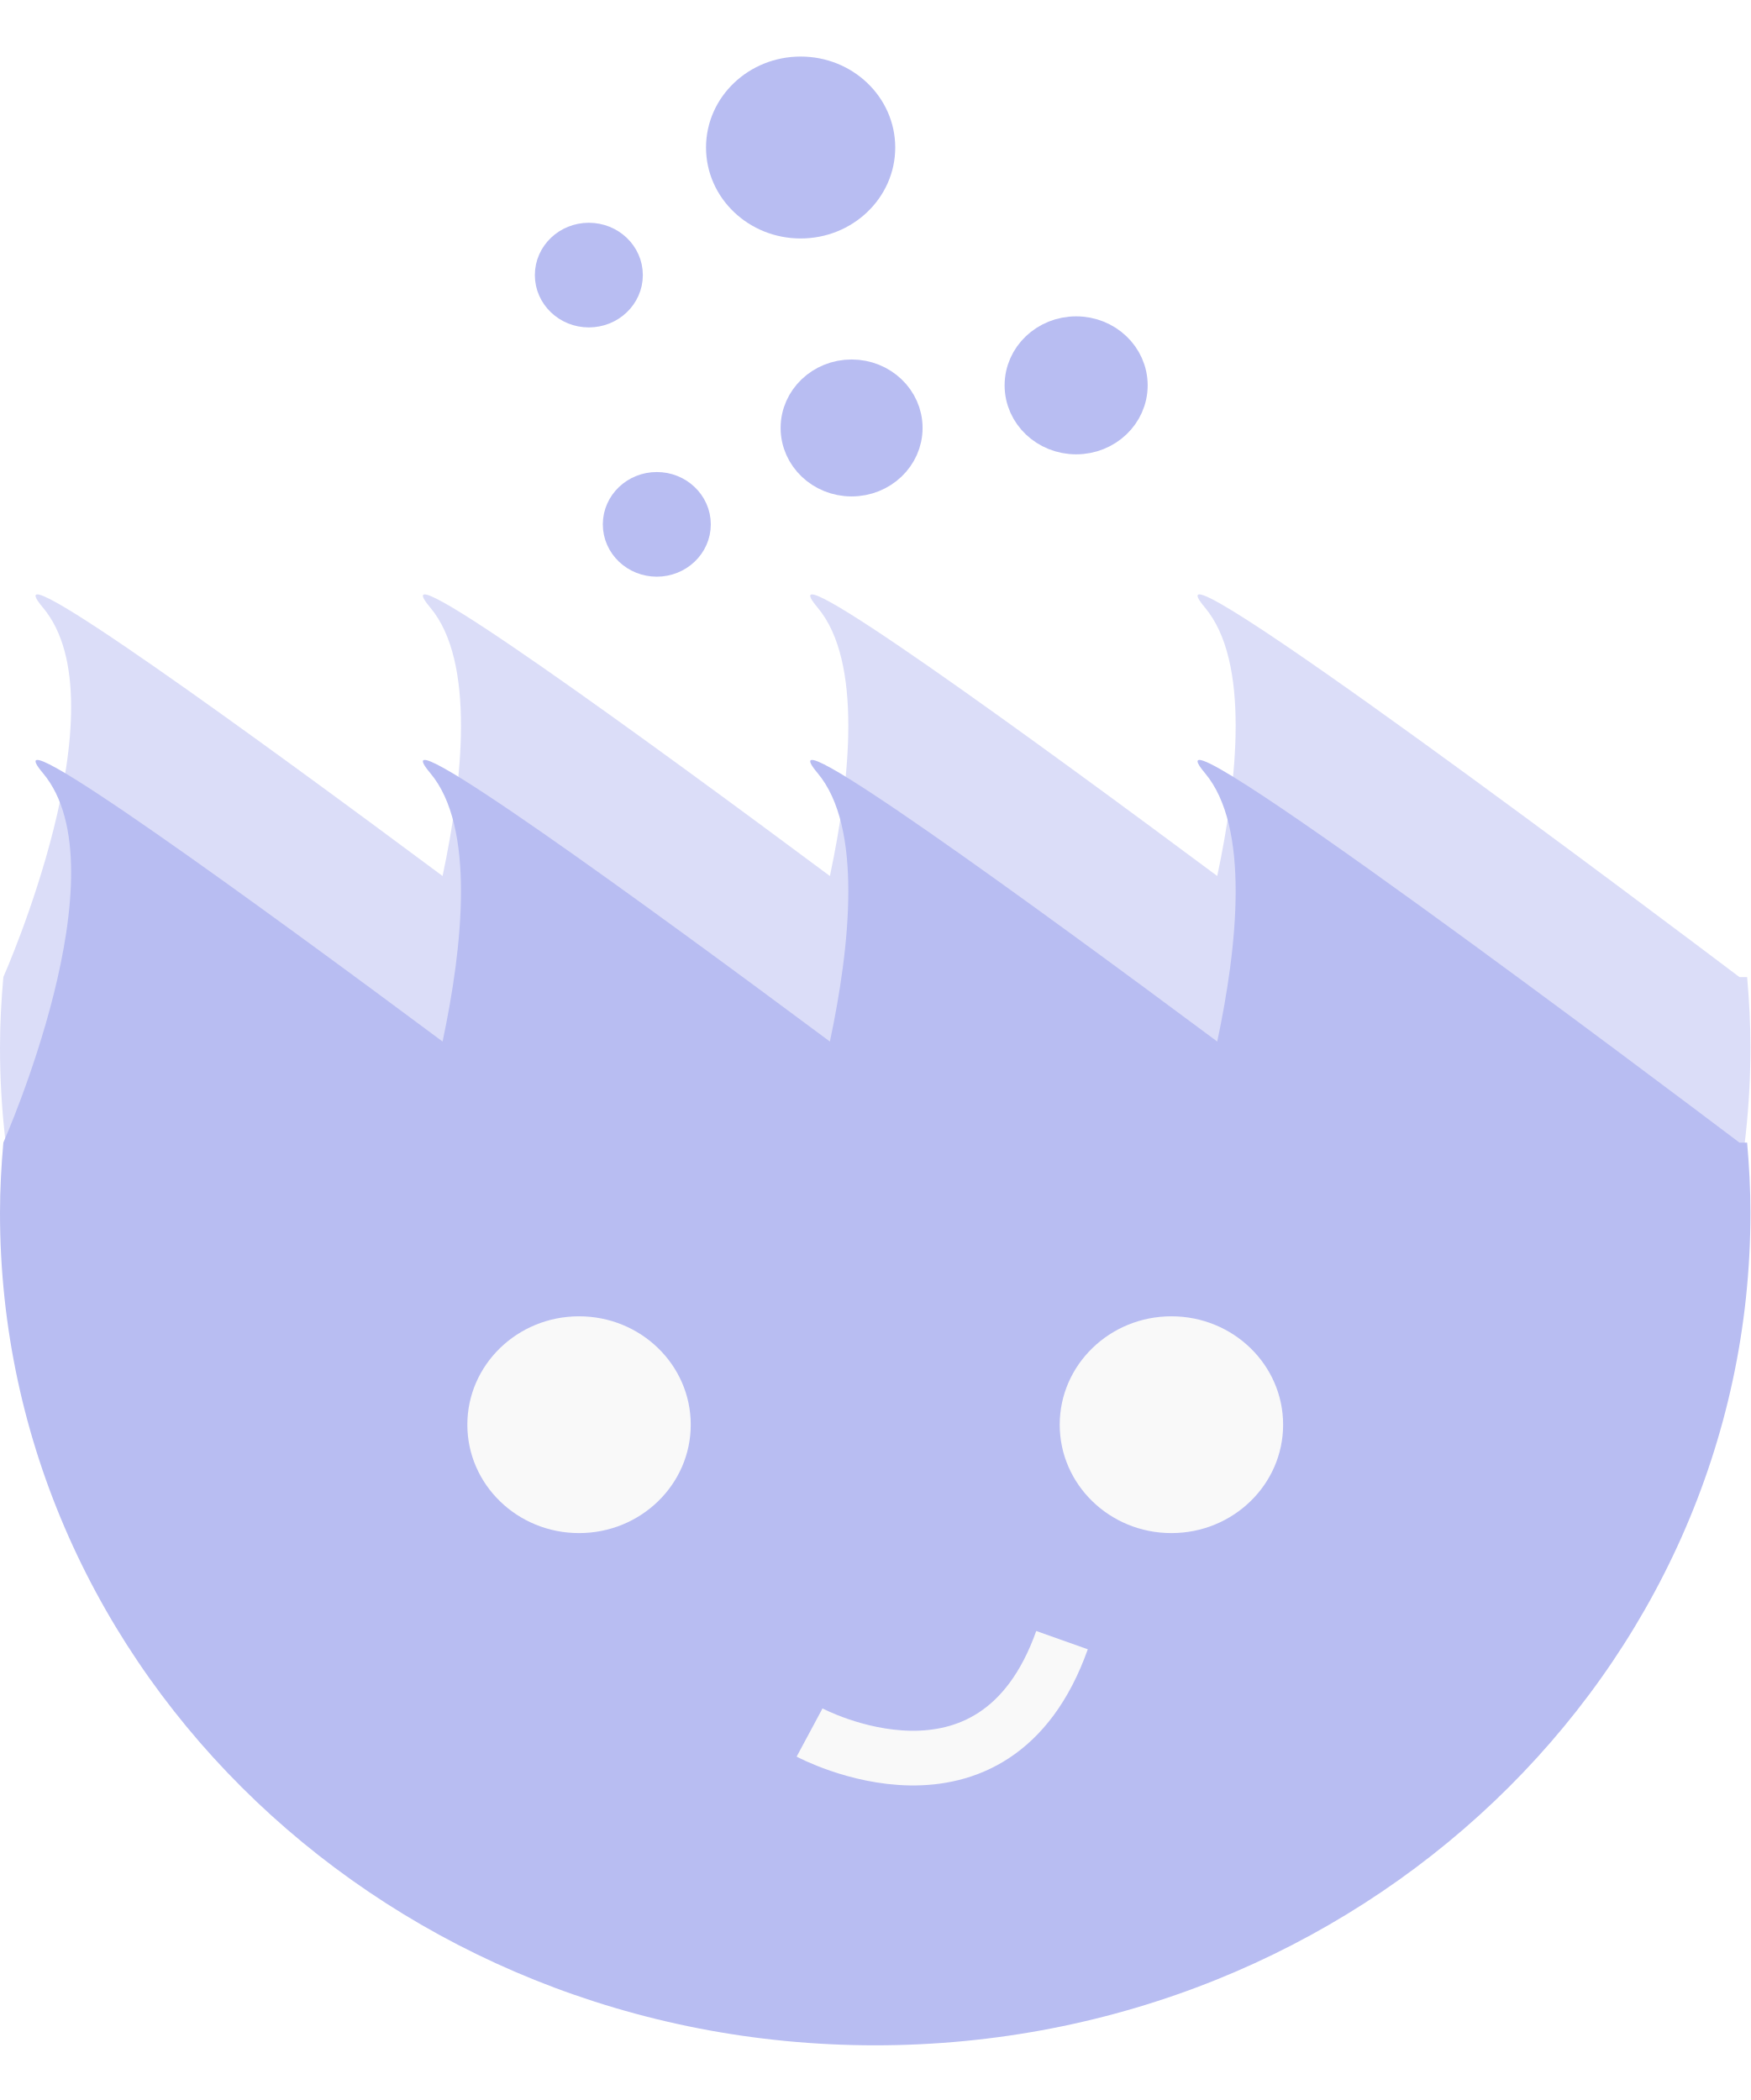
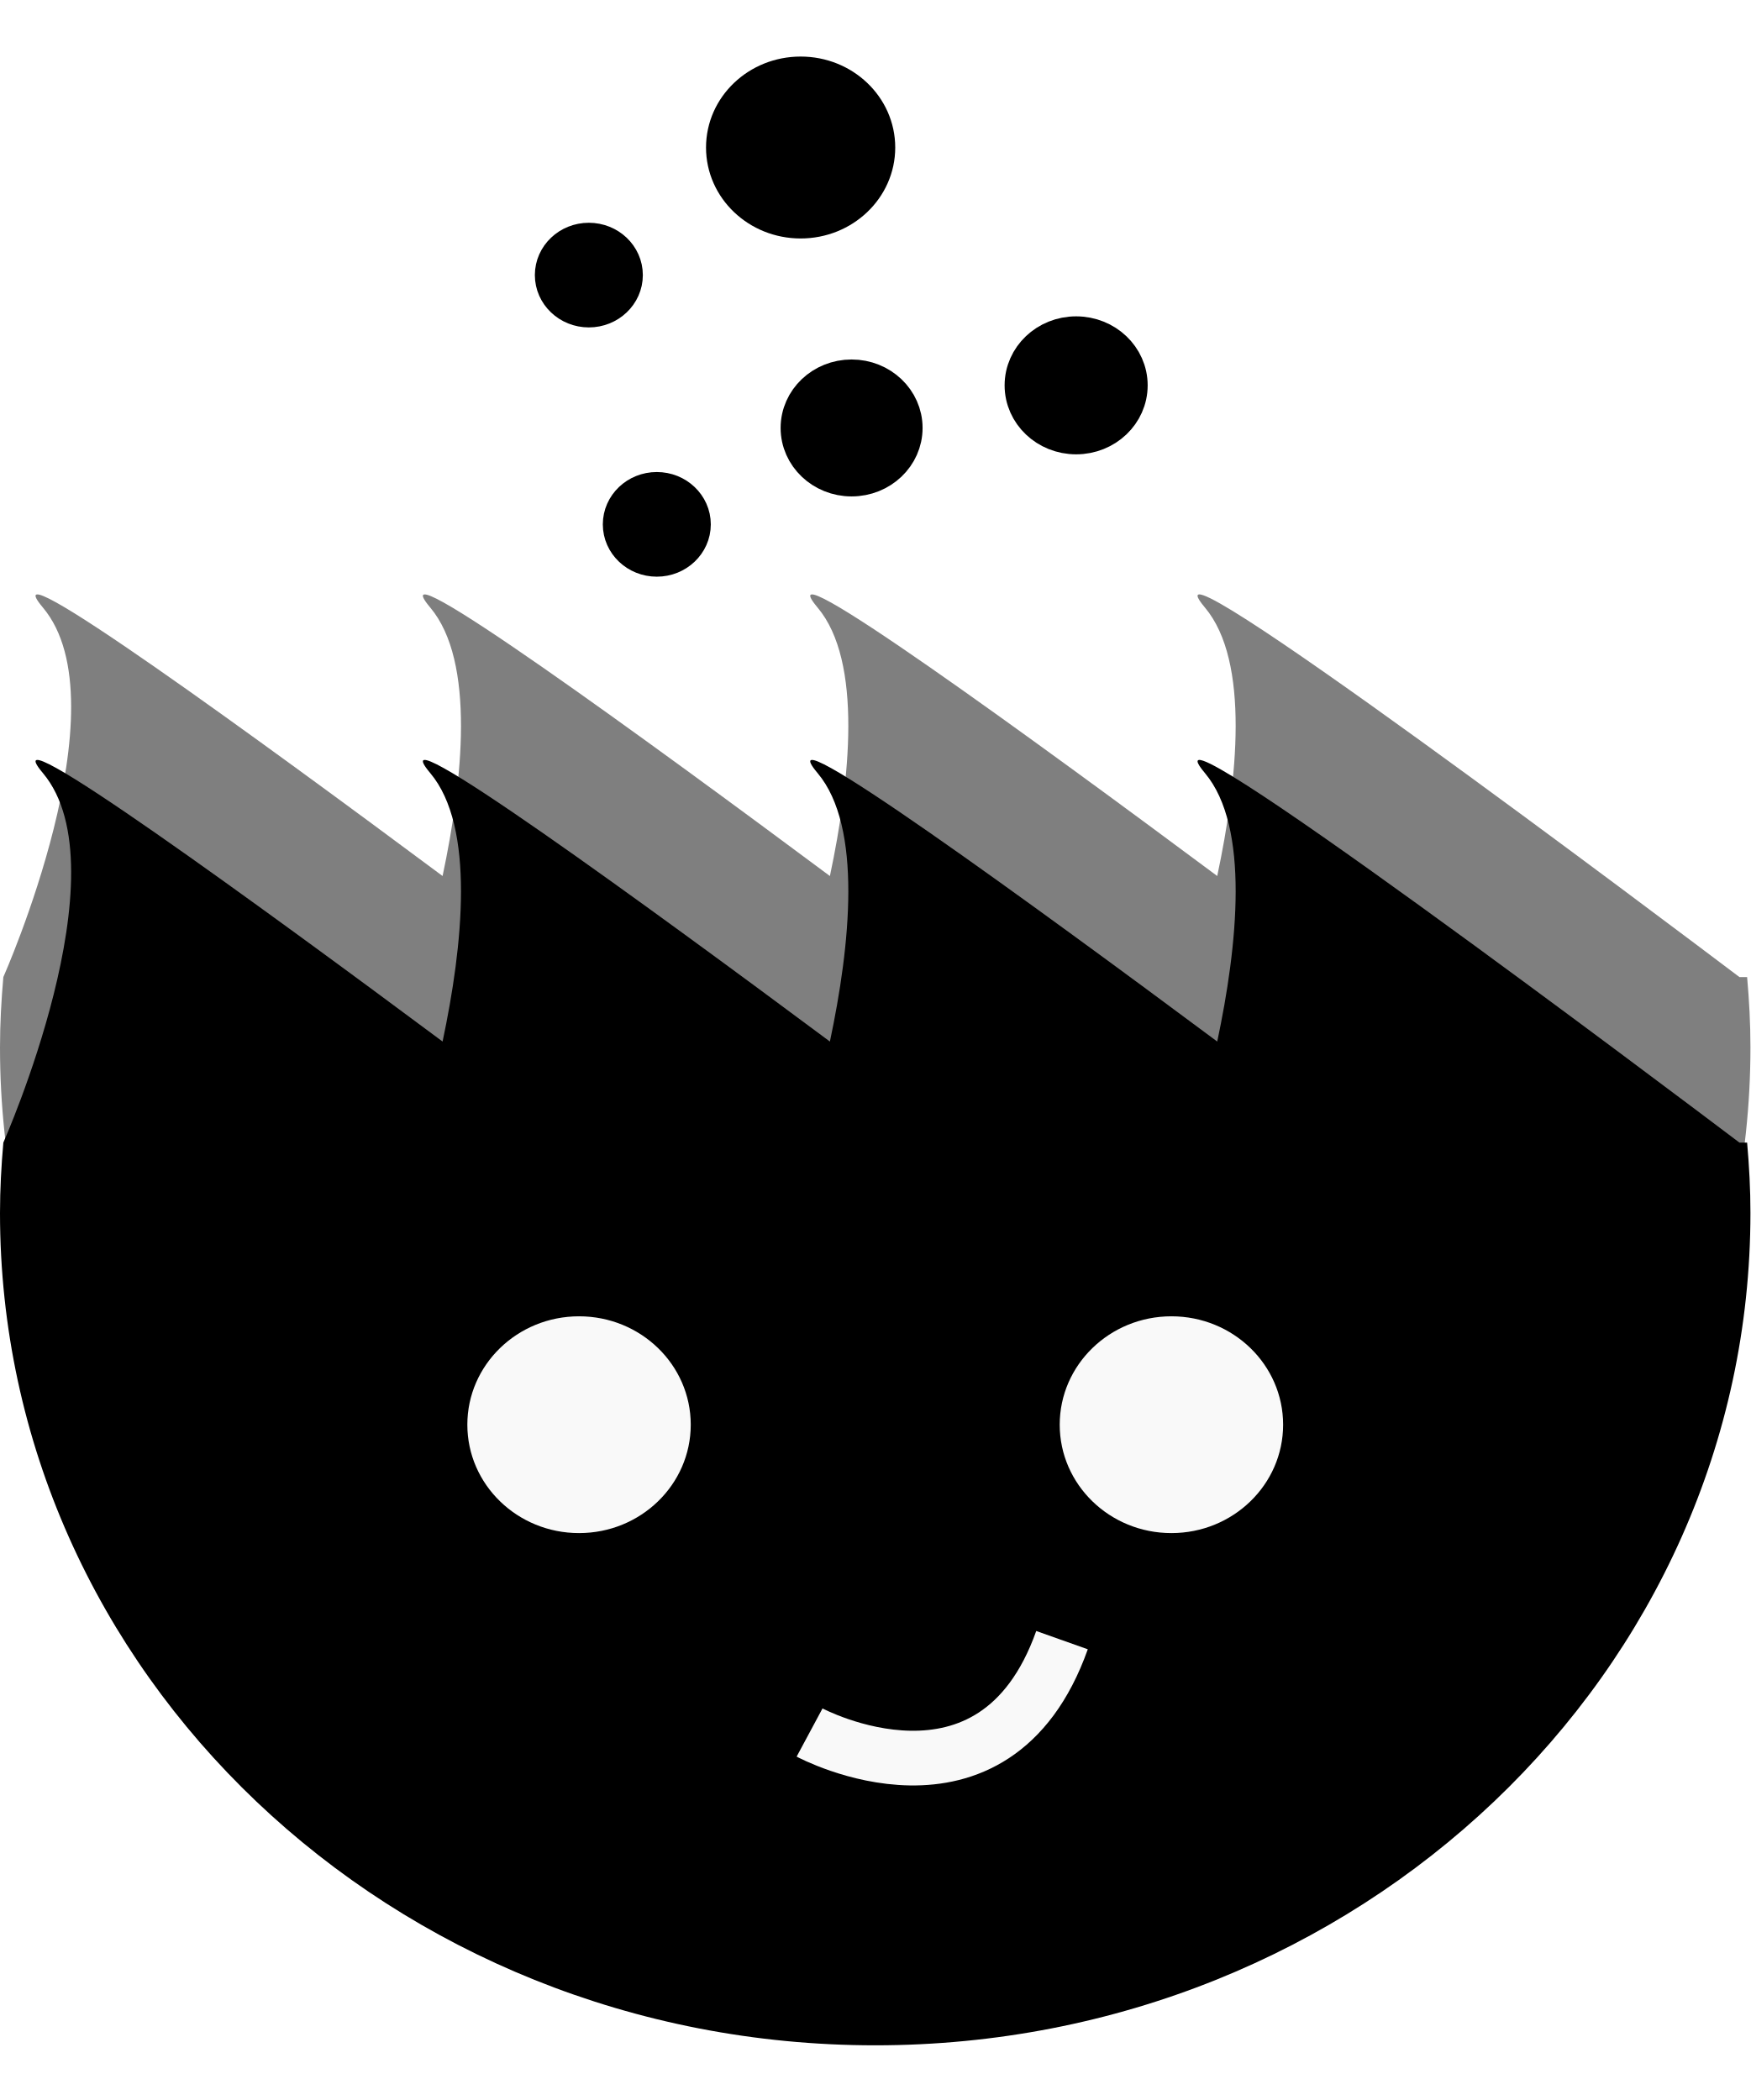
<svg xmlns="http://www.w3.org/2000/svg" width="50" height="60" viewBox="0 0 80 91" fill="none">
-   <path d="M79.848 42.166H79.497C76.64 40.008 51.553 21.093 55.069 25.274C57.138 27.735 56.557 33.183 55.631 37.546C47.486 31.485 34.798 22.221 37.366 25.274C39.436 27.735 38.854 33.183 37.929 37.547C29.785 31.486 17.095 22.221 19.664 25.274C21.733 27.735 21.153 33.183 20.227 37.546C12.082 31.485 -0.607 22.221 1.961 25.274C5.689 29.706 0.153 42.166 0.153 42.166C0.06 43.226 0 44.297 0 45.382C0 66.396 17.908 83.434 40 83.434C62.091 83.434 80 66.397 80 45.382C80.001 44.297 79.942 43.226 79.848 42.166Z" fill="#B8BDF2" fill-opacity="0.5" />
-   <path d="M79.848 49.733H79.497C76.64 47.575 51.553 28.66 55.069 32.841C57.138 35.301 56.557 40.75 55.631 45.113C47.486 39.052 34.798 29.787 37.366 32.841C39.436 35.301 38.854 40.75 37.929 45.114C29.785 39.052 17.095 29.787 19.664 32.841C21.733 35.301 21.153 40.75 20.227 45.113C12.082 39.052 -0.607 29.787 1.961 32.841C5.689 37.273 0.153 49.733 0.153 49.733C0.06 50.793 0 51.864 0 52.948C0 73.963 17.908 91 40 91C62.091 91 80 73.964 80 52.948C80.001 51.864 79.942 50.793 79.848 49.733Z" fill="#B8BDF2" />
+   <path d="M79.848 42.166H79.497C76.64 40.008 51.553 21.093 55.069 25.274C57.138 27.735 56.557 33.183 55.631 37.546C47.486 31.485 34.798 22.221 37.366 25.274C39.436 27.735 38.854 33.183 37.929 37.547C29.785 31.486 17.095 22.221 19.664 25.274C21.733 27.735 21.153 33.183 20.227 37.546C12.082 31.485 -0.607 22.221 1.961 25.274C5.689 29.706 0.153 42.166 0.153 42.166C0.06 43.226 0 44.297 0 45.382C0 66.396 17.908 83.434 40 83.434C62.091 83.434 80 66.397 80 45.382C80.001 44.297 79.942 43.226 79.848 42.166Z" fill="#000" fill-opacity="0.5" />
+   <path d="M79.848 49.733H79.497C76.64 47.575 51.553 28.66 55.069 32.841C57.138 35.301 56.557 40.75 55.631 45.113C47.486 39.052 34.798 29.787 37.366 32.841C39.436 35.301 38.854 40.75 37.929 45.114C29.785 39.052 17.095 29.787 19.664 32.841C21.733 35.301 21.153 40.75 20.227 45.113C12.082 39.052 -0.607 29.787 1.961 32.841C5.689 37.273 0.153 49.733 0.153 49.733C0.06 50.793 0 51.864 0 52.948C0 73.963 17.908 91 40 91C62.091 91 80 73.964 80 52.948C80.001 51.864 79.942 50.793 79.848 49.733Z" fill="#000" />
  <path d="M31.569 62.629C31.569 65.365 29.284 67.584 26.464 67.584C23.645 67.584 21.359 65.366 21.359 62.629C21.359 59.893 23.645 57.674 26.464 57.674C29.283 57.674 31.569 59.892 31.569 62.629Z" fill="#F9F9F9" />
  <path d="M58.642 62.629C58.642 65.365 56.357 67.584 53.537 67.584C50.718 67.584 48.432 65.366 48.432 62.629C48.432 59.893 50.718 57.674 53.537 57.674C56.357 57.674 58.642 59.892 58.642 62.629Z" fill="#F9F9F9" />
  <path d="M37 76.701C37 76.701 45.431 81.226 48.537 72.478" stroke="#F9F9F9" stroke-width="2.5" stroke-miterlimit="10" />
-   <path d="M31.571 21.471C31.571 22.287 30.875 22.948 30.018 22.948C29.16 22.948 28.465 22.287 28.465 21.471C28.465 20.655 29.16 19.993 30.018 19.993C30.875 19.993 31.571 20.655 31.571 21.471Z" fill="#B8BDF2" stroke="#B8BDF2" stroke-width="1.829" stroke-miterlimit="10" />
-   <path d="M41.25 17.063C41.25 18.287 40.207 19.279 38.92 19.279C37.634 19.279 36.591 18.286 36.591 17.063C36.591 15.839 37.634 14.848 38.92 14.848C40.207 14.848 41.25 15.84 41.25 17.063Z" fill="#B8BDF2" stroke="#B8BDF2" stroke-width="1.829" stroke-miterlimit="10" />
-   <path d="M28.465 10.075C28.465 10.891 27.77 11.553 26.912 11.553C26.054 11.553 25.359 10.891 25.359 10.075C25.359 9.259 26.054 8.598 26.912 8.598C27.769 8.598 28.465 9.259 28.465 10.075Z" fill="#B8BDF2" stroke="#B8BDF2" stroke-width="1.829" stroke-miterlimit="10" />
-   <path d="M40 4.244C40 6.034 38.474 7.487 36.591 7.487C34.709 7.487 33.182 6.034 33.182 4.244C33.182 2.452 34.709 1 36.591 1C38.474 0.999 40 2.452 40 4.244Z" fill="#B8BDF2" stroke="#B8BDF2" stroke-width="1.829" stroke-miterlimit="10" />
-   <path d="M51.537 15.116C51.537 16.353 50.483 17.355 49.183 17.355C47.882 17.355 46.828 16.353 46.828 15.116C46.828 13.878 47.882 12.876 49.183 12.876C50.483 12.876 51.537 13.878 51.537 15.116Z" fill="#B8BDF2" stroke="#B8BDF2" stroke-width="1.829" stroke-miterlimit="10" />
+   <path d="M31.571 21.471C31.571 22.287 30.875 22.948 30.018 22.948C29.16 22.948 28.465 22.287 28.465 21.471C28.465 20.655 29.16 19.993 30.018 19.993C30.875 19.993 31.571 20.655 31.571 21.471Z" fill="#000" stroke="#000" stroke-width="1.829" stroke-miterlimit="10" />
+   <path d="M41.25 17.063C41.25 18.287 40.207 19.279 38.92 19.279C37.634 19.279 36.591 18.286 36.591 17.063C36.591 15.839 37.634 14.848 38.92 14.848C40.207 14.848 41.25 15.84 41.25 17.063Z" fill="#000" stroke="#000" stroke-width="1.829" stroke-miterlimit="10" />
+   <path d="M28.465 10.075C28.465 10.891 27.77 11.553 26.912 11.553C26.054 11.553 25.359 10.891 25.359 10.075C25.359 9.259 26.054 8.598 26.912 8.598C27.769 8.598 28.465 9.259 28.465 10.075Z" fill="#000" stroke="#000" stroke-width="1.829" stroke-miterlimit="10" />
+   <path d="M40 4.244C40 6.034 38.474 7.487 36.591 7.487C34.709 7.487 33.182 6.034 33.182 4.244C33.182 2.452 34.709 1 36.591 1C38.474 0.999 40 2.452 40 4.244Z" fill="#000" stroke="#000" stroke-width="1.829" stroke-miterlimit="10" />
+   <path d="M51.537 15.116C51.537 16.353 50.483 17.355 49.183 17.355C47.882 17.355 46.828 16.353 46.828 15.116C46.828 13.878 47.882 12.876 49.183 12.876C50.483 12.876 51.537 13.878 51.537 15.116Z" fill="#000" stroke="#000" stroke-width="1.829" stroke-miterlimit="10" />
</svg>
